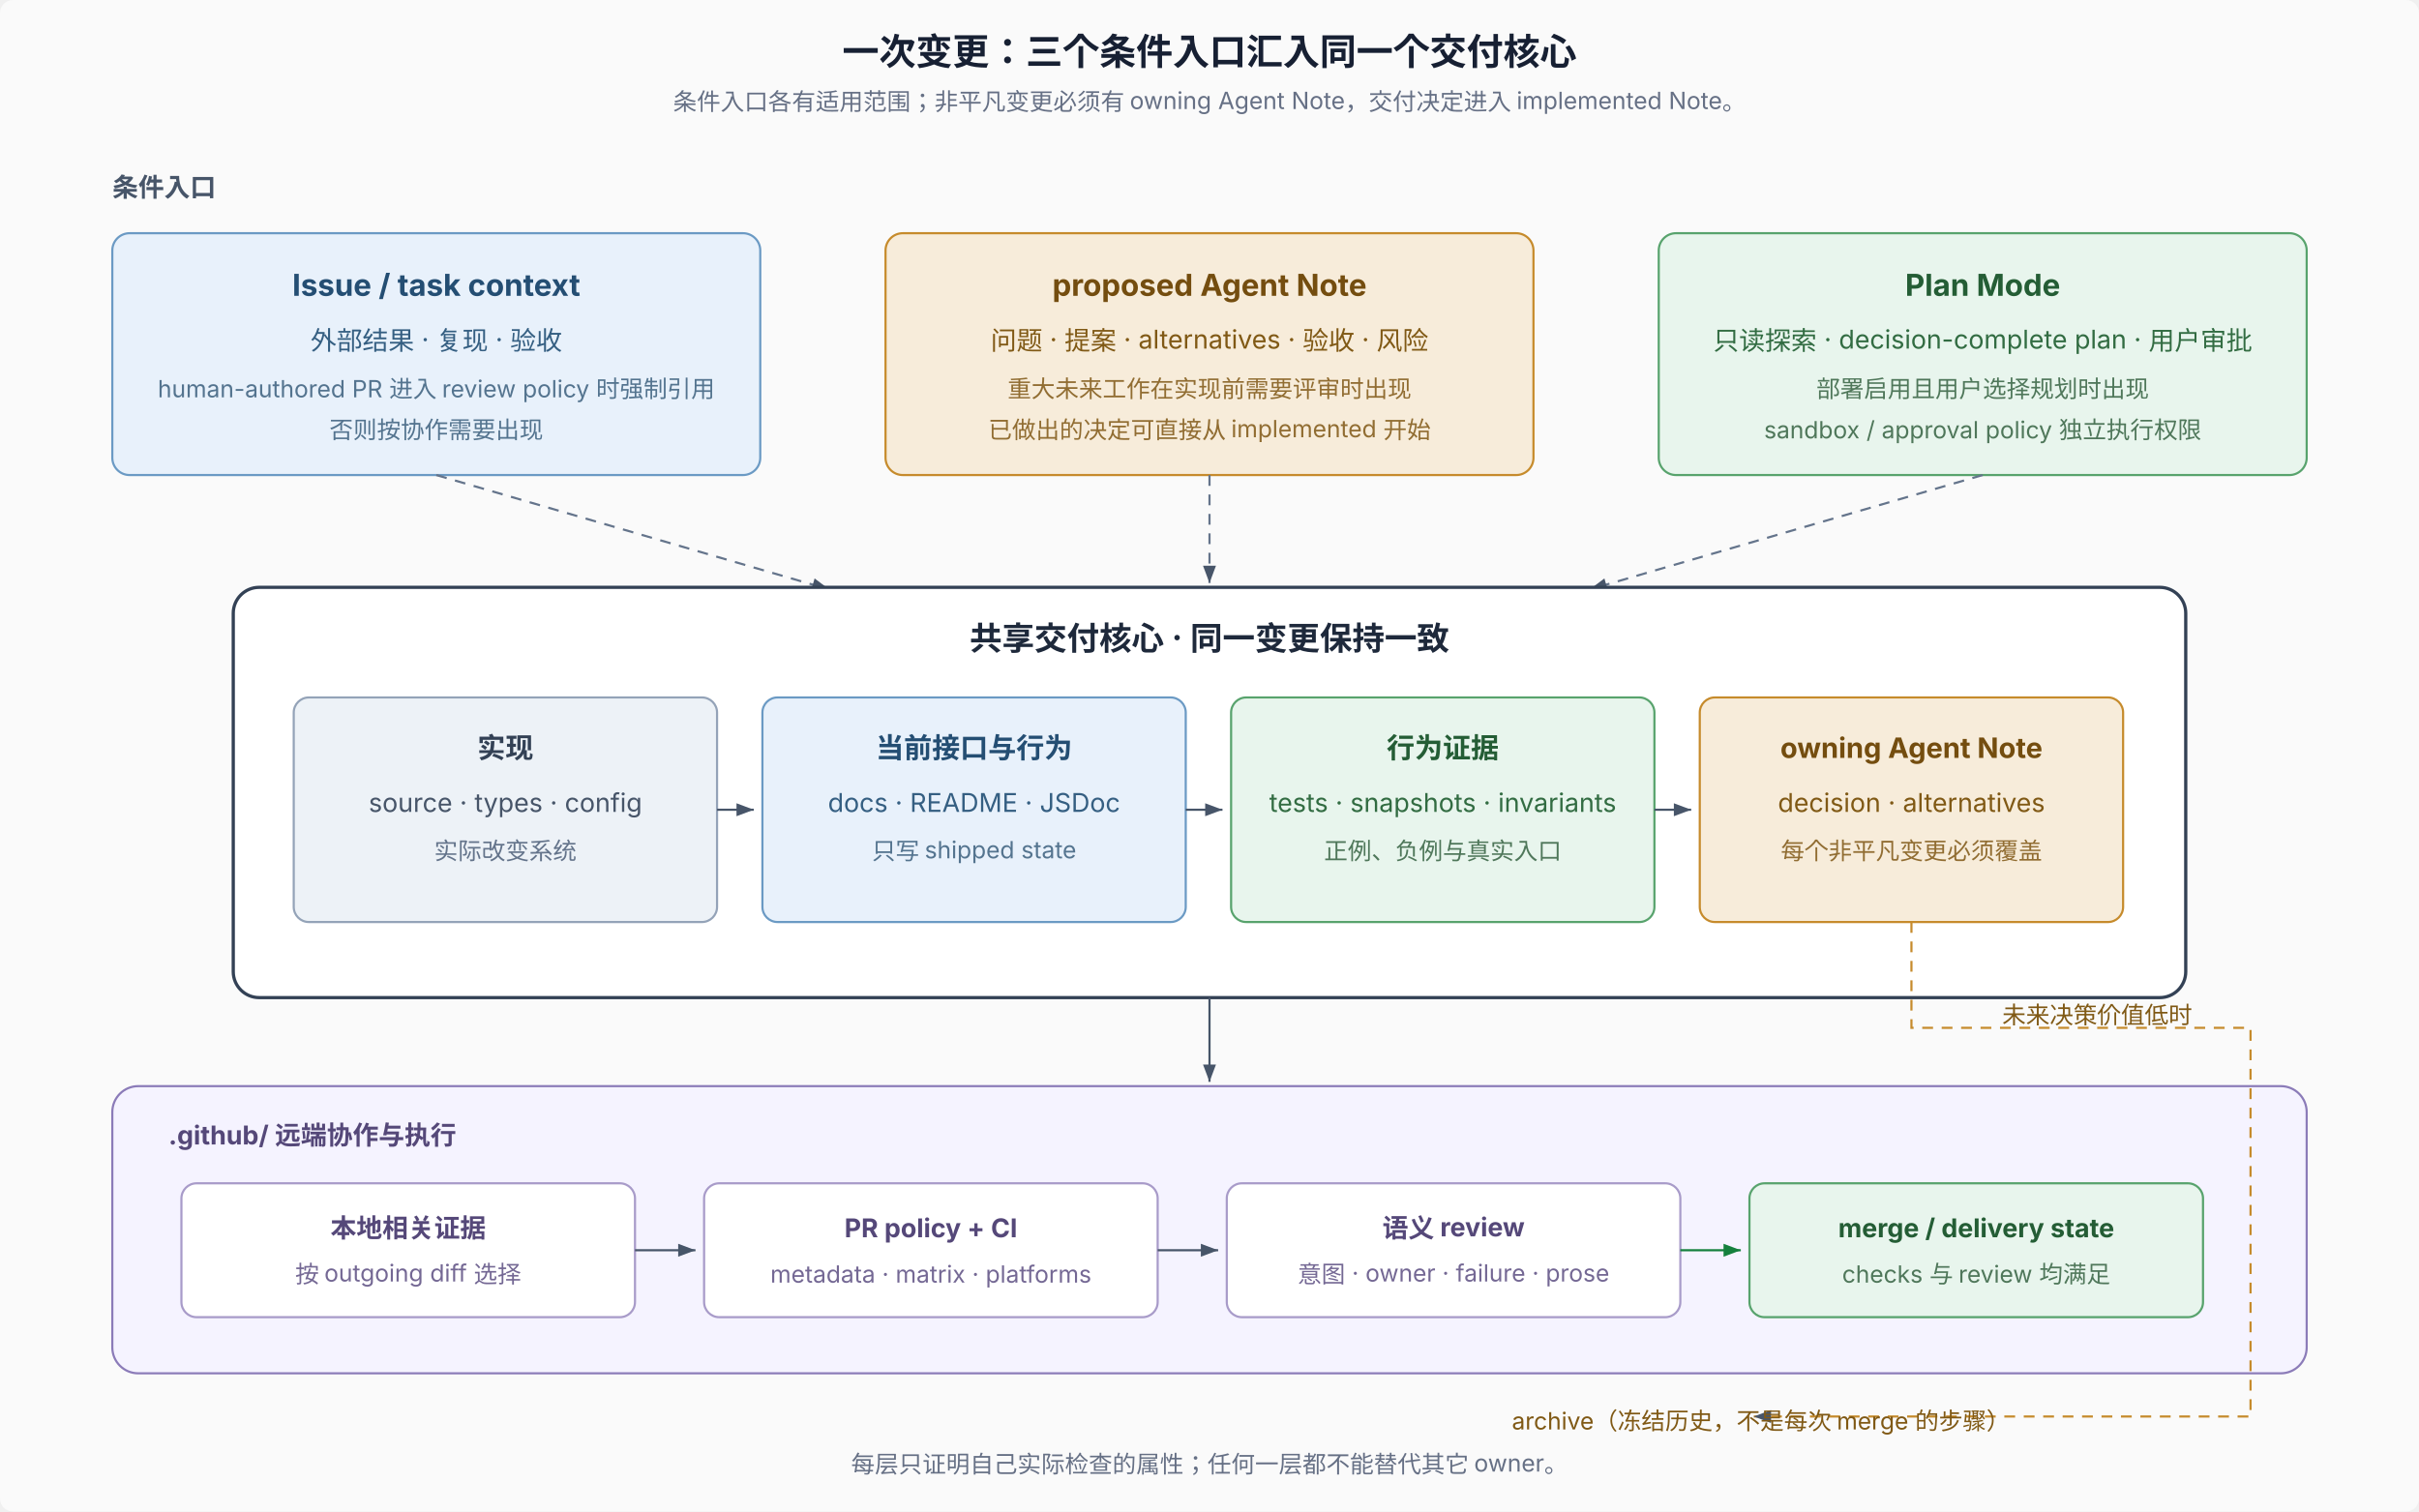
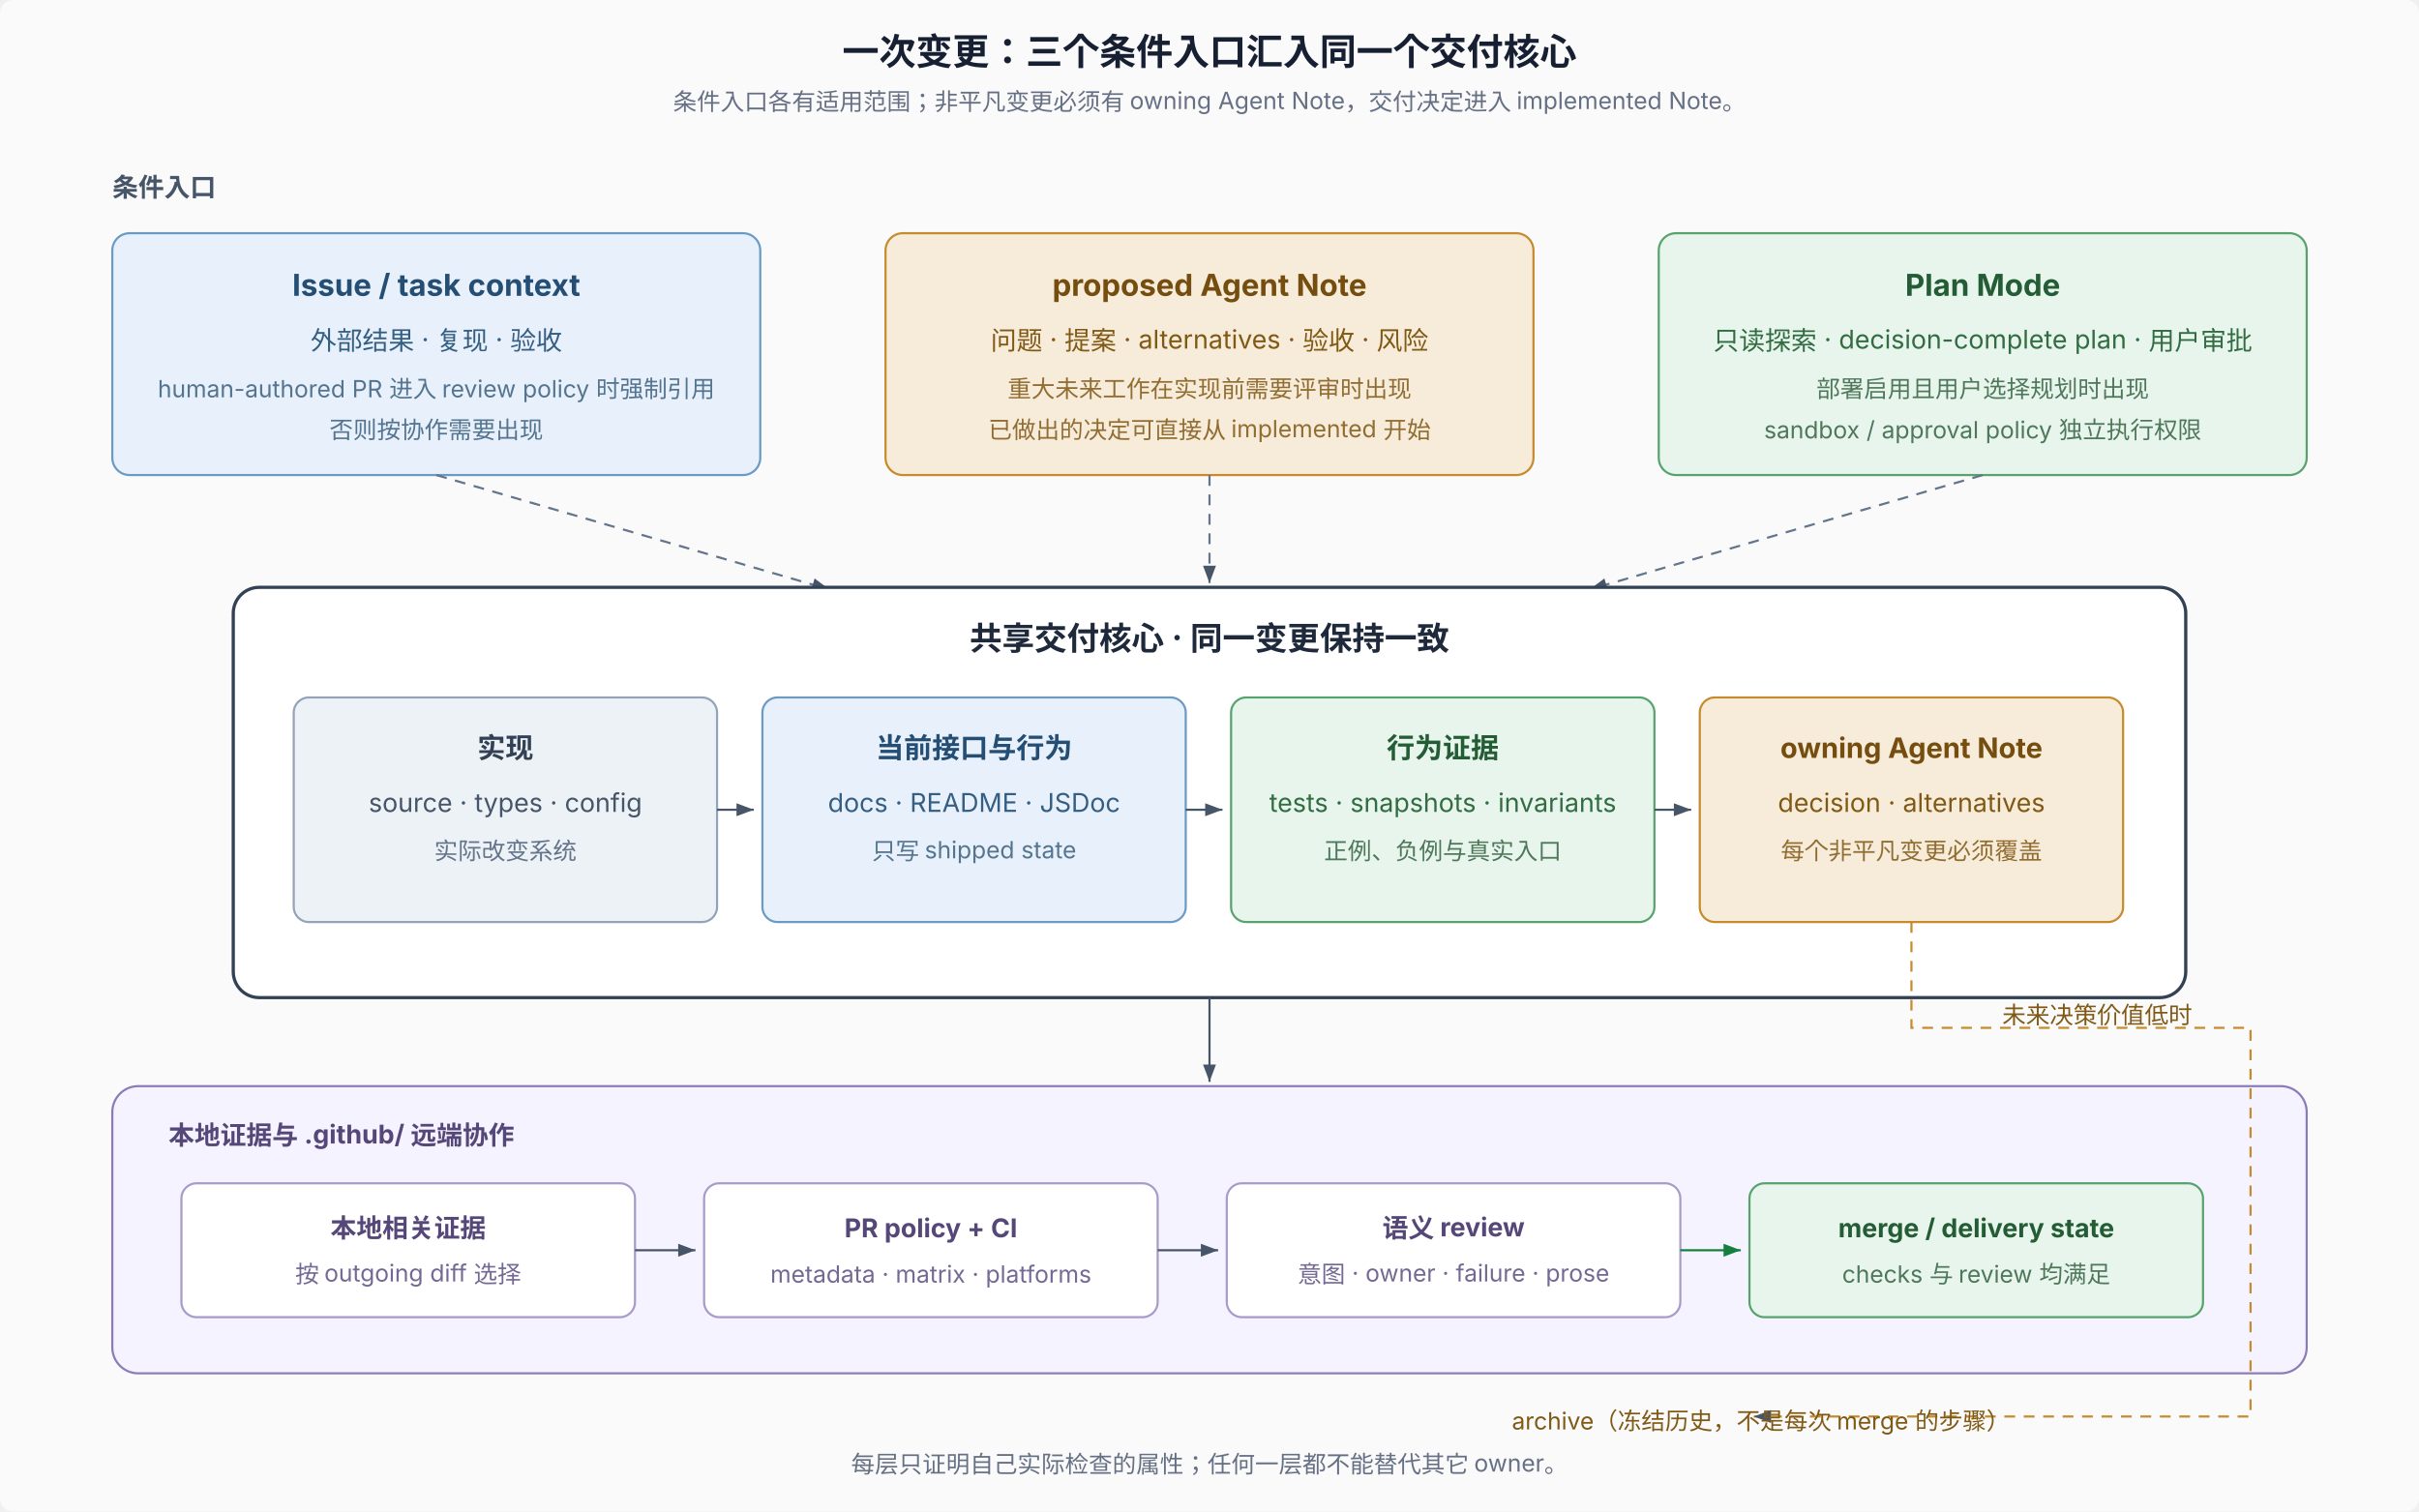
<svg xmlns="http://www.w3.org/2000/svg" width="1120" height="700" viewBox="0 0 1120 700" role="img" aria-labelledby="title desc" font-family="system-ui, -apple-system, 'PingFang SC', 'Noto Sans SC', sans-serif" font-size="12">
  <defs>
    <marker id="arrow" markerWidth="8" markerHeight="6" refX="8" refY="3" orient="auto">
      <path d="M0,0 L8,3 L0,6 Z" fill="#475569" />
    </marker>
    <marker id="arrow-green" markerWidth="8" markerHeight="6" refX="8" refY="3" orient="auto">
      <path d="M0,0 L8,3 L0,6 Z" fill="#15803d" />
    </marker>
  </defs>
  <rect width="1120" height="700" rx="6" fill="#fafafa" />
  <text x="560" y="30" text-anchor="middle" font-size="17" font-weight="700" fill="#172033">一次变更：三个条件入口汇入同一个交付核心</text>
  <text x="560" y="51" text-anchor="middle" font-size="11" fill="#667085">条件入口各有适用范围；非平凡变更必须有 owning Agent Note，交付决定进入 implemented Note。</text>
  <text x="52" y="91" font-size="12" font-weight="700" fill="#475569">条件入口</text>
  <rect x="52" y="108" width="300" height="112" rx="8" fill="#e8f1fb" stroke="#6b9ac4" />
  <text x="202" y="137" text-anchor="middle" font-size="14" font-weight="700" fill="#244e73">Issue / task context</text>
  <text x="202" y="162" text-anchor="middle" fill="#355f82">外部结果 · 复现 · 验收</text>
  <text x="202" y="184" text-anchor="middle" font-size="11" fill="#54748f">human-authored PR 进入 review policy 时强制引用</text>
  <text x="202" y="203" text-anchor="middle" font-size="11" fill="#54748f">否则按协作需要出现</text>
  <rect x="410" y="108" width="300" height="112" rx="8" fill="#f7ecda" stroke="#c68b2c" />
  <text x="560" y="137" text-anchor="middle" font-size="14" font-weight="700" fill="#744d0f">proposed Agent Note</text>
  <text x="560" y="162" text-anchor="middle" fill="#805915">问题 · 提案 · alternatives · 验收 · 风险</text>
  <text x="560" y="184" text-anchor="middle" font-size="11" fill="#916d32">重大未来工作在实现前需要评审时出现</text>
  <text x="560" y="203" text-anchor="middle" font-size="11" fill="#916d32">已做出的决定可直接从 implemented 开始</text>
  <rect x="768" y="108" width="300" height="112" rx="8" fill="#e8f5ed" stroke="#58a36d" />
  <text x="918" y="137" text-anchor="middle" font-size="14" font-weight="700" fill="#245d35">Plan Mode</text>
  <text x="918" y="162" text-anchor="middle" fill="#326c42">只读探索 · decision-complete plan · 用户审批</text>
  <text x="918" y="184" text-anchor="middle" font-size="11" fill="#4f775a">部署启用且用户选择规划时出现</text>
  <text x="918" y="203" text-anchor="middle" font-size="11" fill="#4f775a">sandbox / approval policy 独立执行权限</text>
  <line x1="202" y1="220" x2="384" y2="273" stroke="#64748b" stroke-dasharray="5 4" marker-end="url(#arrow)" />
  <line x1="560" y1="220" x2="560" y2="270" stroke="#64748b" stroke-dasharray="5 4" marker-end="url(#arrow)" />
  <line x1="918" y1="220" x2="736" y2="273" stroke="#64748b" stroke-dasharray="5 4" marker-end="url(#arrow)" />
  <rect x="108" y="272" width="904" height="190" rx="12" fill="#fff" stroke="#334155" stroke-width="1.5" />
  <text x="560" y="301" text-anchor="middle" font-size="15" font-weight="700" fill="#1e293b">共享交付核心 · 同一变更保持一致</text>
  <rect x="136" y="323" width="196" height="104" rx="7" fill="#edf2f7" stroke="#94a3b8" />
  <text x="234" y="351" text-anchor="middle" font-size="13" font-weight="700" fill="#334155">实现</text>
  <text x="234" y="376" text-anchor="middle" fill="#475569">source · types · config</text>
  <text x="234" y="398" text-anchor="middle" font-size="11" fill="#64748b">实际改变系统</text>
  <rect x="353" y="323" width="196" height="104" rx="7" fill="#e8f1fb" stroke="#6b9ac4" />
  <text x="451" y="351" text-anchor="middle" font-size="13" font-weight="700" fill="#244e73">当前接口与行为</text>
  <text x="451" y="376" text-anchor="middle" fill="#355f82">docs · README · JSDoc</text>
  <text x="451" y="398" text-anchor="middle" font-size="11" fill="#54748f">只写 shipped state</text>
  <rect x="570" y="323" width="196" height="104" rx="7" fill="#e8f5ed" stroke="#58a36d" />
  <text x="668" y="351" text-anchor="middle" font-size="13" font-weight="700" fill="#245d35">行为证据</text>
  <text x="668" y="376" text-anchor="middle" fill="#326c42">tests · snapshots · invariants</text>
  <text x="668" y="398" text-anchor="middle" font-size="11" fill="#4f775a">正例、负例与真实入口</text>
  <rect x="787" y="323" width="196" height="104" rx="7" fill="#f7ecda" stroke="#c68b2c" />
  <text x="885" y="351" text-anchor="middle" font-size="13" font-weight="700" fill="#744d0f">owning Agent Note</text>
  <text x="885" y="376" text-anchor="middle" fill="#805915">decision · alternatives</text>
  <text x="885" y="398" text-anchor="middle" font-size="11" fill="#916d32">每个非平凡变更必须覆盖</text>
  <line x1="332" y1="375" x2="349" y2="375" stroke="#475569" marker-end="url(#arrow)" />
  <line x1="549" y1="375" x2="566" y2="375" stroke="#475569" marker-end="url(#arrow)" />
  <line x1="766" y1="375" x2="783" y2="375" stroke="#475569" marker-end="url(#arrow)" />
  <line x1="560" y1="462" x2="560" y2="501" stroke="#475569" marker-end="url(#arrow)" />
  <rect x="52" y="503" width="1016" height="133" rx="12" fill="#f5f3ff" stroke="#8b7bb8" />
-   <text x="78" y="530" font-size="12" font-weight="700" fill="#554879">.github/ 远端协作与执行</text>
+   <text x="78" y="530" font-size="12" font-weight="700" fill="#554879">本地证据与 .github/ 远端协作</text>
  <rect x="84" y="548" width="210" height="62" rx="7" fill="#fff" stroke="#a89bc9" />
  <text x="189" y="573" text-anchor="middle" font-weight="700" fill="#554879">本地相关证据</text>
  <text x="189" y="594" text-anchor="middle" font-size="11" fill="#746894">按 outgoing diff 选择</text>
  <rect x="326" y="548" width="210" height="62" rx="7" fill="#fff" stroke="#a89bc9" />
  <text x="431" y="573" text-anchor="middle" font-weight="700" fill="#554879">PR policy + CI</text>
  <text x="431" y="594" text-anchor="middle" font-size="11" fill="#746894">metadata · matrix · platforms</text>
  <rect x="568" y="548" width="210" height="62" rx="7" fill="#fff" stroke="#a89bc9" />
  <text x="673" y="573" text-anchor="middle" font-weight="700" fill="#554879">语义 review</text>
  <text x="673" y="594" text-anchor="middle" font-size="11" fill="#746894">意图 · owner · failure · prose</text>
  <rect x="810" y="548" width="210" height="62" rx="7" fill="#e8f5ed" stroke="#58a36d" />
  <text x="915" y="573" text-anchor="middle" font-weight="700" fill="#245d35">merge / delivery state</text>
  <text x="915" y="594" text-anchor="middle" font-size="11" fill="#4f775a">checks 与 review 均满足</text>
  <line x1="294" y1="579" x2="322" y2="579" stroke="#475569" marker-end="url(#arrow)" />
  <line x1="536" y1="579" x2="564" y2="579" stroke="#475569" marker-end="url(#arrow)" />
  <line x1="778" y1="579" x2="806" y2="579" stroke="#15803d" marker-end="url(#arrow-green)" />
  <path d="M885 427 L885 476 L1042 476 L1042 656 L812 656" fill="none" stroke="#c68b2c" stroke-dasharray="5 4" marker-end="url(#arrow)" />
  <text x="927" y="474" font-size="11" fill="#805915">未来决策价值低时</text>
  <text x="700" y="662" font-size="11" fill="#805915">archive（冻结历史，不是每次 merge 的步骤）</text>
  <text x="560" y="682" text-anchor="middle" font-size="11" fill="#667085">每层只证明自己实际检查的属性；任何一层都不能替代其它 owner。</text>
</svg>
